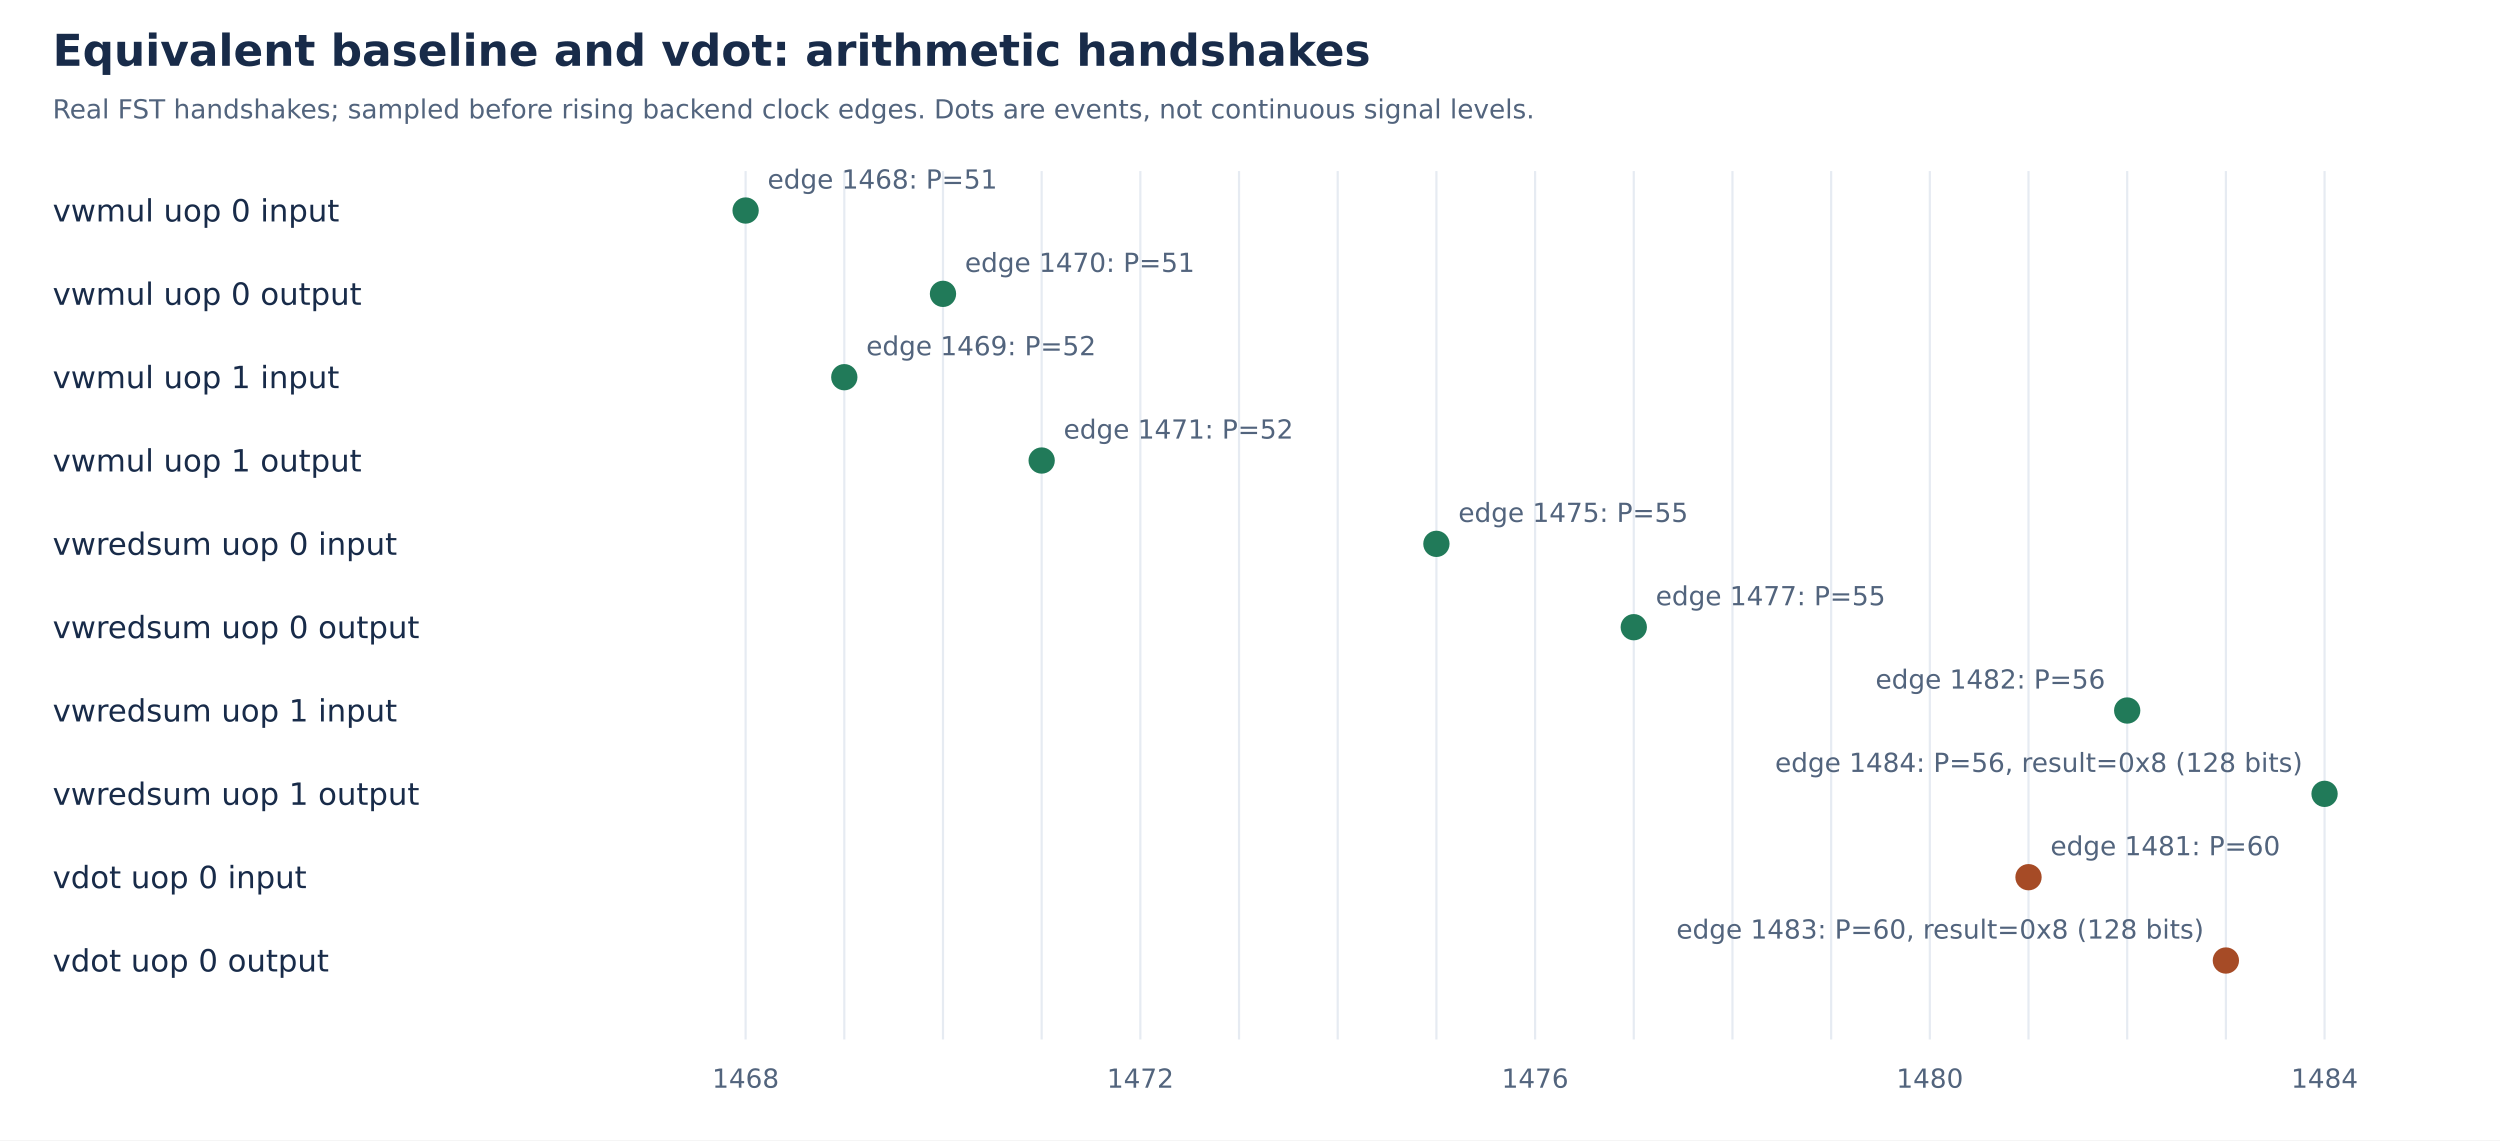
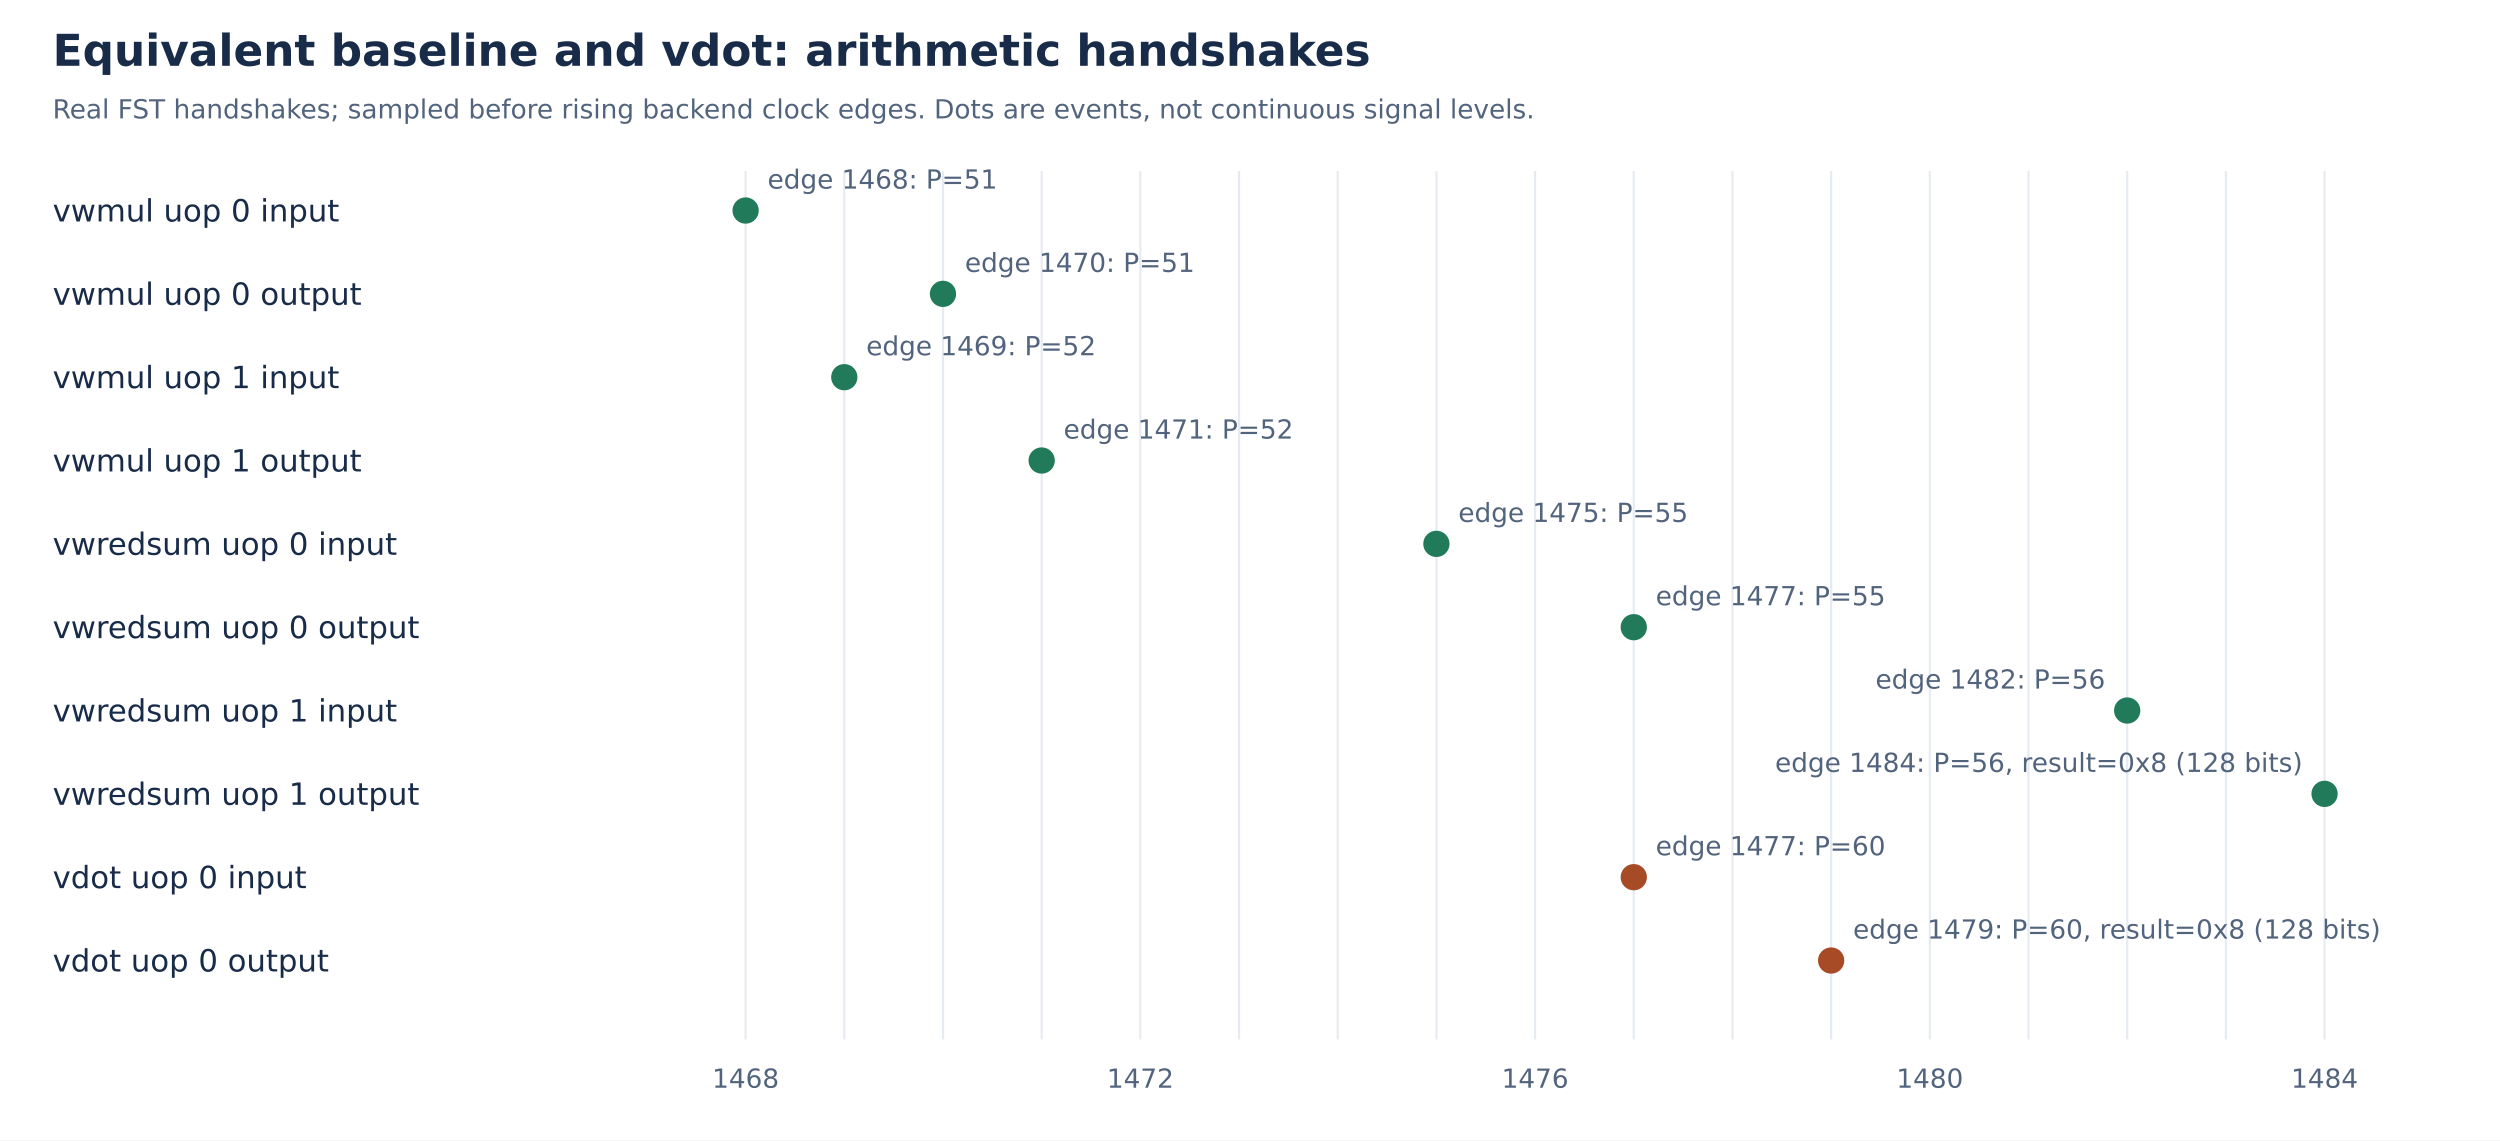
<svg xmlns="http://www.w3.org/2000/svg" width="1140" height="520" viewBox="0 0 1140 520">
  <rect width="100%" height="100%" fill="#fff" />
  <style>text{font-family:DejaVu Sans,Arial,sans-serif;fill:#182b49;font-size:14px}.small{font-size:12px;fill:#52647d}</style>
  <text x="24" y="30" style="font-size:20px;font-weight:bold">Equivalent baseline and vdot: arithmetic handshakes</text>
  <text x="24" y="54" class="small">Real FST handshakes; sampled before rising backend clock edges. Dots are events, not continuous signal levels.</text>
  <line x1="340.0" x2="340.0" y1="78" y2="474" stroke="#e6ebf2" />
  <text x="340.0" y="496" text-anchor="middle" class="small">1468</text>
  <line x1="385.0" x2="385.0" y1="78" y2="474" stroke="#e6ebf2" />
  <line x1="430.0" x2="430.0" y1="78" y2="474" stroke="#e6ebf2" />
  <line x1="475.0" x2="475.0" y1="78" y2="474" stroke="#e6ebf2" />
  <line x1="520.0" x2="520.0" y1="78" y2="474" stroke="#e6ebf2" />
  <text x="520.0" y="496" text-anchor="middle" class="small">1472</text>
  <line x1="565.0" x2="565.0" y1="78" y2="474" stroke="#e6ebf2" />
  <line x1="610.0" x2="610.0" y1="78" y2="474" stroke="#e6ebf2" />
  <line x1="655.0" x2="655.0" y1="78" y2="474" stroke="#e6ebf2" />
  <line x1="700.0" x2="700.0" y1="78" y2="474" stroke="#e6ebf2" />
  <text x="700.0" y="496" text-anchor="middle" class="small">1476</text>
  <line x1="745.0" x2="745.0" y1="78" y2="474" stroke="#e6ebf2" />
  <line x1="790.0" x2="790.0" y1="78" y2="474" stroke="#e6ebf2" />
  <line x1="835.0" x2="835.0" y1="78" y2="474" stroke="#e6ebf2" />
  <line x1="880.0" x2="880.0" y1="78" y2="474" stroke="#e6ebf2" />
  <text x="880.0" y="496" text-anchor="middle" class="small">1480</text>
  <line x1="925.0" x2="925.0" y1="78" y2="474" stroke="#e6ebf2" />
  <line x1="970.0" x2="970.0" y1="78" y2="474" stroke="#e6ebf2" />
  <line x1="1015.0" x2="1015.0" y1="78" y2="474" stroke="#e6ebf2" />
  <line x1="1060.0" x2="1060.0" y1="78" y2="474" stroke="#e6ebf2" />
  <text x="1060.0" y="496" text-anchor="middle" class="small">1484</text>
  <text x="24" y="101">vwmul uop 0 input</text>
  <circle cx="340.0" cy="96" r="6" fill="#217a59" />
  <text x="350.0" y="86" text-anchor="start" class="small">edge 1468: P=51</text>
  <text x="24" y="139">vwmul uop 0 output</text>
  <circle cx="430.0" cy="134" r="6" fill="#217a59" />
  <text x="440.0" y="124" text-anchor="start" class="small">edge 1470: P=51</text>
  <text x="24" y="177">vwmul uop 1 input</text>
  <circle cx="385.0" cy="172" r="6" fill="#217a59" />
  <text x="395.0" y="162" text-anchor="start" class="small">edge 1469: P=52</text>
  <text x="24" y="215">vwmul uop 1 output</text>
  <circle cx="475.0" cy="210" r="6" fill="#217a59" />
  <text x="485.0" y="200" text-anchor="start" class="small">edge 1471: P=52</text>
  <text x="24" y="253">vwredsum uop 0 input</text>
  <circle cx="655.0" cy="248" r="6" fill="#217a59" />
  <text x="665.0" y="238" text-anchor="start" class="small">edge 1475: P=55</text>
  <text x="24" y="291">vwredsum uop 0 output</text>
  <circle cx="745.0" cy="286" r="6" fill="#217a59" />
  <text x="755.0" y="276" text-anchor="start" class="small">edge 1477: P=55</text>
  <text x="24" y="329">vwredsum uop 1 input</text>
  <circle cx="970.0" cy="324" r="6" fill="#217a59" />
  <text x="960.0" y="314" text-anchor="end" class="small">edge 1482: P=56</text>
  <text x="24" y="367">vwredsum uop 1 output</text>
  <circle cx="1060.0" cy="362" r="6" fill="#217a59" />
  <text x="1050.0" y="352" text-anchor="end" class="small">edge 1484: P=56, result=0x8 (128 bits)</text>
  <text x="24" y="405">vdot uop 0 input</text>
-   <circle cx="925.0" cy="400" r="6" fill="#a64b26" />
-   <text x="935.0" y="390" text-anchor="start" class="small">edge 1481: P=60</text>
+   <circle cx="745.0" cy="400" r="6" fill="#a64b26" />
+   <text x="755.0" y="390" text-anchor="start" class="small">edge 1477: P=60</text>
  <text x="24" y="443">vdot uop 0 output</text>
-   <circle cx="1015.0" cy="438" r="6" fill="#a64b26" />
-   <text x="1005.0" y="428" text-anchor="end" class="small">edge 1483: P=60, result=0x8 (128 bits)</text>
+   <circle cx="835.0" cy="438" r="6" fill="#a64b26" />
+   <text x="845.0" y="428" text-anchor="start" class="small">edge 1479: P=60, result=0x8 (128 bits)</text>
</svg>
